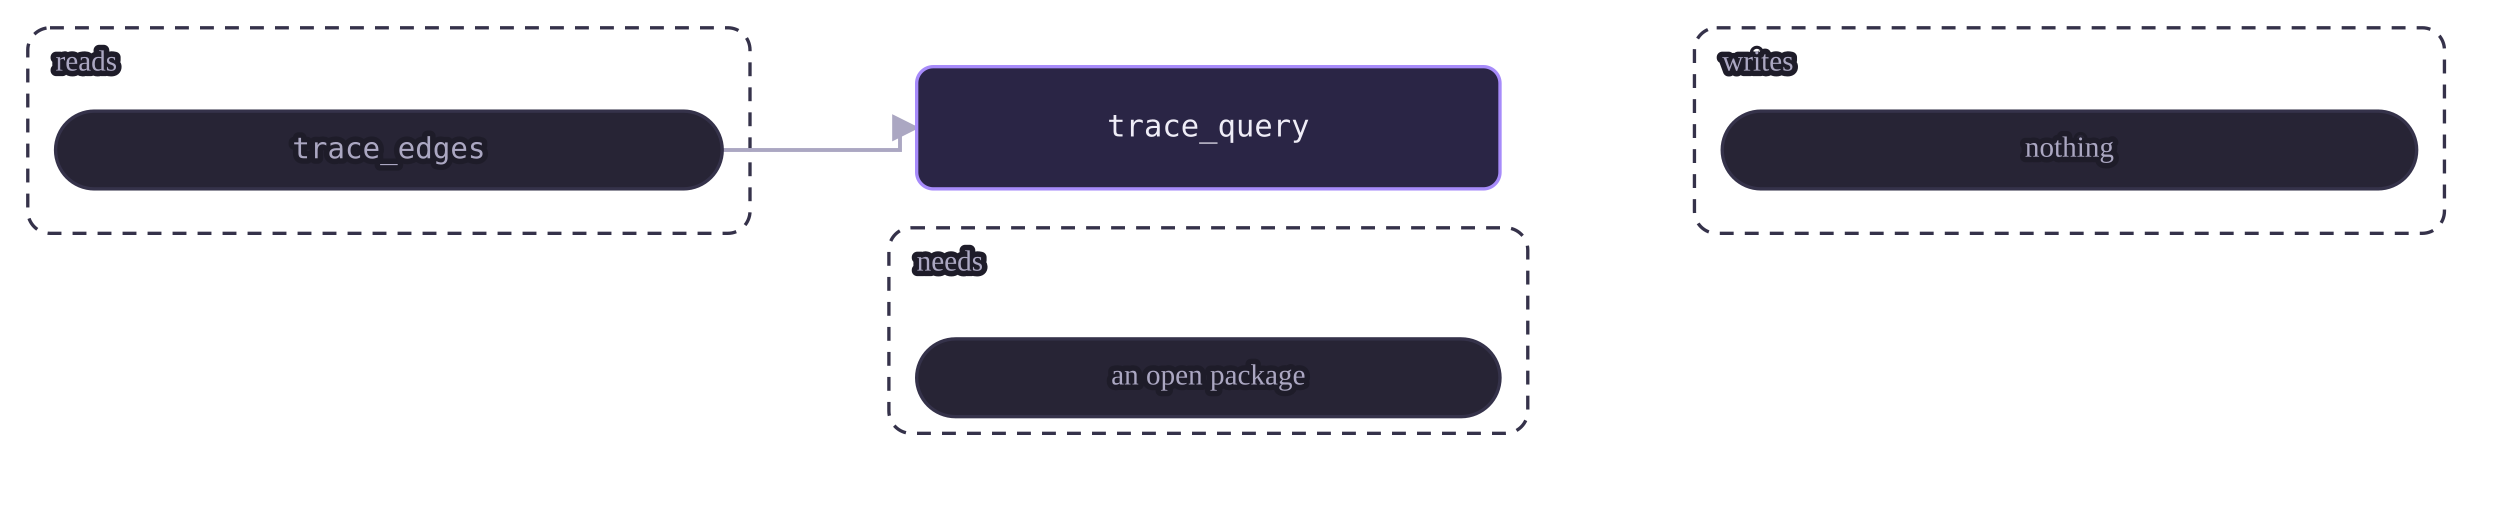
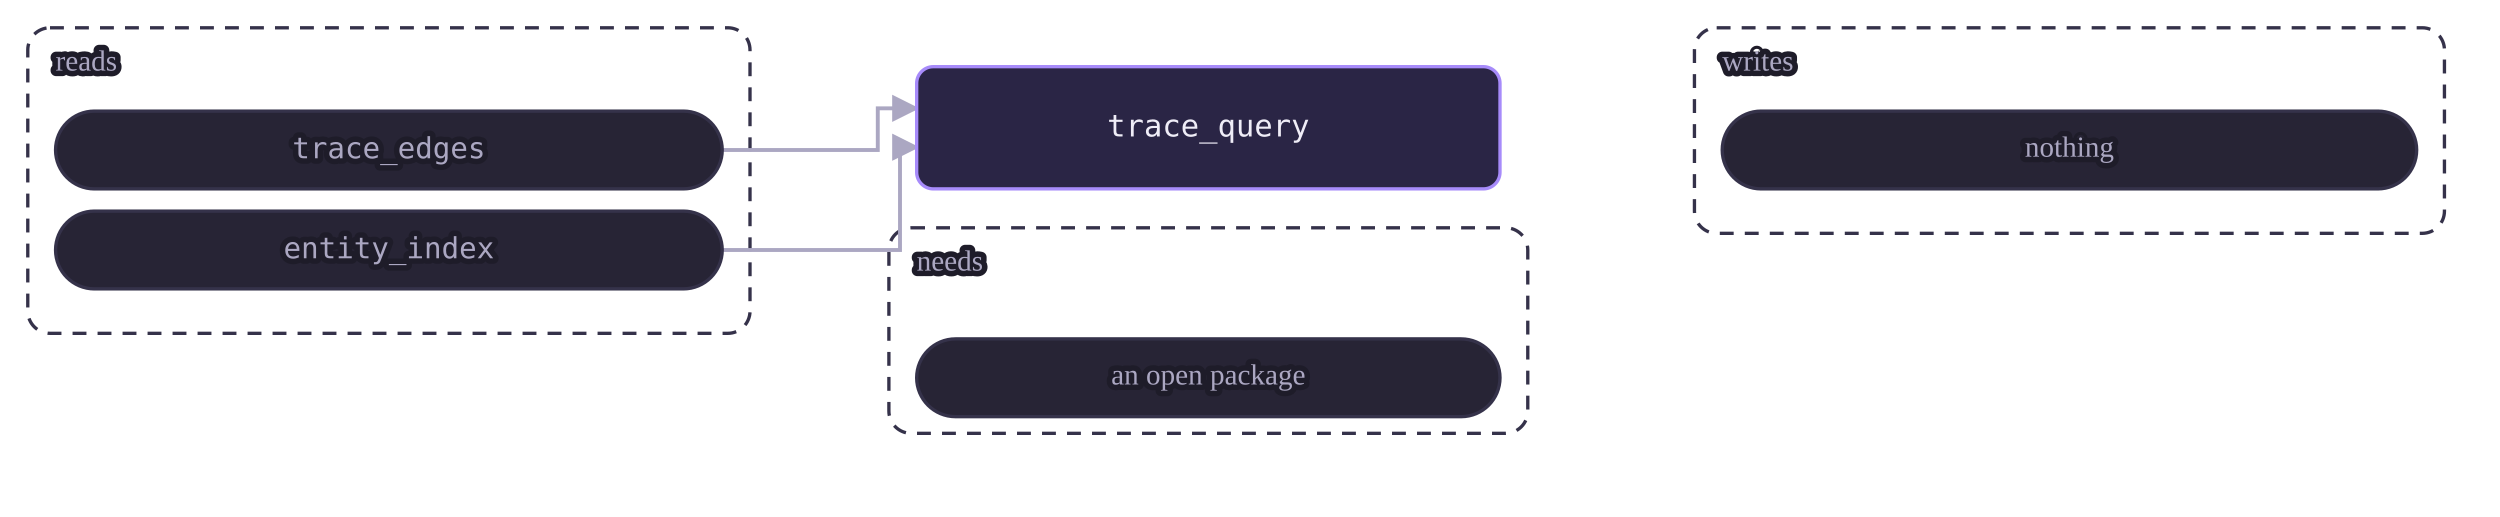
<svg xmlns="http://www.w3.org/2000/svg" class="dia" lang="en" viewBox="0 0 900 186" width="900" height="186" role="img" aria-label="What the tool needs before it runs, what it reads, and what it writes. Every claim is pinned to a line of the server.">
  <style>svg{font-family:Georgia, "Times New Roman", serif;color:#efedf7;direction:ltr}text{fill:currentColor}.box{fill:#272435;stroke:#35324a;stroke-width:1.2}.box.acc{fill:#2a2545;stroke:#a78bfa}.box.good{fill:#23322e;stroke:#3fb950}.box.bad{fill:#38222d;stroke:#f85149}.box.warn{fill:#3a312c;stroke:#e3b341}.box.frame{fill:none;stroke:#35324a;stroke-dasharray:5 4}.frame .lbl{fill:#aba7c2}.edge{fill:none;stroke:#aba7c2;stroke-width:1.4}.edge.acc{stroke:#a78bfa;stroke-width:1.8}.edge.loop{stroke-dasharray:4 3}.lbl{font-size:12px}.lbl.small{font-size:10.5px;fill:#aba7c2;paint-order:stroke fill;stroke:#1e1c29;stroke-width:4px;stroke-linejoin:round}.lbl.strong{font-weight:600;font-size:13px}.num{font-family:Consolas, Menlo, monospace;font-size:11px;direction:ltr;unicode-bidi:isolate}.arrow{fill:#aba7c2}.arrow.acc{fill:#a78bfa}</style>
  <defs>
    <marker id="ar-fx-trace_query-en" viewBox="0 0 10 10" refX="9" refY="5" markerWidth="7" markerHeight="7" orient="auto-start-reverse">
      <path d="M0 0L10 5L0 10z" class="arrow" />
    </marker>
    <marker id="ara-fx-trace_query-en" viewBox="0 0 10 10" refX="9" refY="5" markerWidth="7" markerHeight="7" orient="auto-start-reverse">
      <path d="M0 0L10 5L0 10z" class="arrow acc" />
    </marker>
  </defs>
  <g class="frame">
-     <rect class="box frame" x="10.0" y="10" width="260" height="74" rx="8" />
+     <rect class="box frame" x="10.0" y="10" width="260" height="110" rx="8" />
    <text class="lbl small" x="20.0" y="23.0" text-anchor="start" dominant-baseline="middle">reads</text>
  </g>
  <g class="frame">
    <rect class="box frame" x="610.0" y="10" width="270" height="74" rx="8" />
    <text class="lbl small" x="620.0" y="23.0" text-anchor="start" dominant-baseline="middle">writes</text>
  </g>
  <g class="frame">
    <rect class="box frame" x="320.0" y="82" width="230" height="74" rx="8" />
    <text class="lbl small" x="330.0" y="95.0" text-anchor="start" dominant-baseline="middle">needs</text>
  </g>
-   <path class="edge  draw" marker-end="url(#ar-fx-trace_query-en)" d="M260.0 54.0 L324.0 54.0 L324.0 46.0 L330.0 46.0" />
+   <path class="edge  draw" marker-end="url(#ar-fx-trace_query-en)" d="M260.0 54.0 L316.0 54.0 L316.0 39.0 L330.0 39.0" />
+   <path class="edge  draw" marker-end="url(#ar-fx-trace_query-en)" d="M260.0 90.0 L324.0 90.0 L324.0 53.0 L330.0 53.0" />
  <g data-key="l0">
    <rect class="box pill" x="20.0" y="40" width="240" height="28" rx="14.0" />
    <text class="lbl num small" x="140.0" y="54.0" text-anchor="middle" dominant-baseline="middle" style="direction:ltr;unicode-bidi:isolate">trace_edges</text>
+   </g>
+   <g data-key="l1">
+     <rect class="box pill" x="20.0" y="76" width="240" height="28" rx="14.0" />
+     <text class="lbl num small" x="140.0" y="90.0" text-anchor="middle" dominant-baseline="middle" style="direction:ltr;unicode-bidi:isolate">entity_index</text>
  </g>
  <g data-key="r0">
    <rect class="box pill" x="620.0" y="40" width="250" height="28" rx="14.0" />
    <text class="lbl small" x="745.0" y="54.0" text-anchor="middle" dominant-baseline="middle">nothing</text>
  </g>
  <g data-key="hub">
    <rect class="box acc strong" x="330.0" y="24" width="210" height="44" rx="6" />
    <text class="lbl num" x="435.0" y="46.0" text-anchor="middle" dominant-baseline="middle" style="direction:ltr;unicode-bidi:isolate">trace_query</text>
  </g>
  <g data-key="b0">
    <rect class="box pill" x="330.0" y="122" width="210" height="28" rx="14.0" />
    <text class="lbl small" x="435.0" y="136.0" text-anchor="middle" dominant-baseline="middle">an open package</text>
  </g>
</svg>
